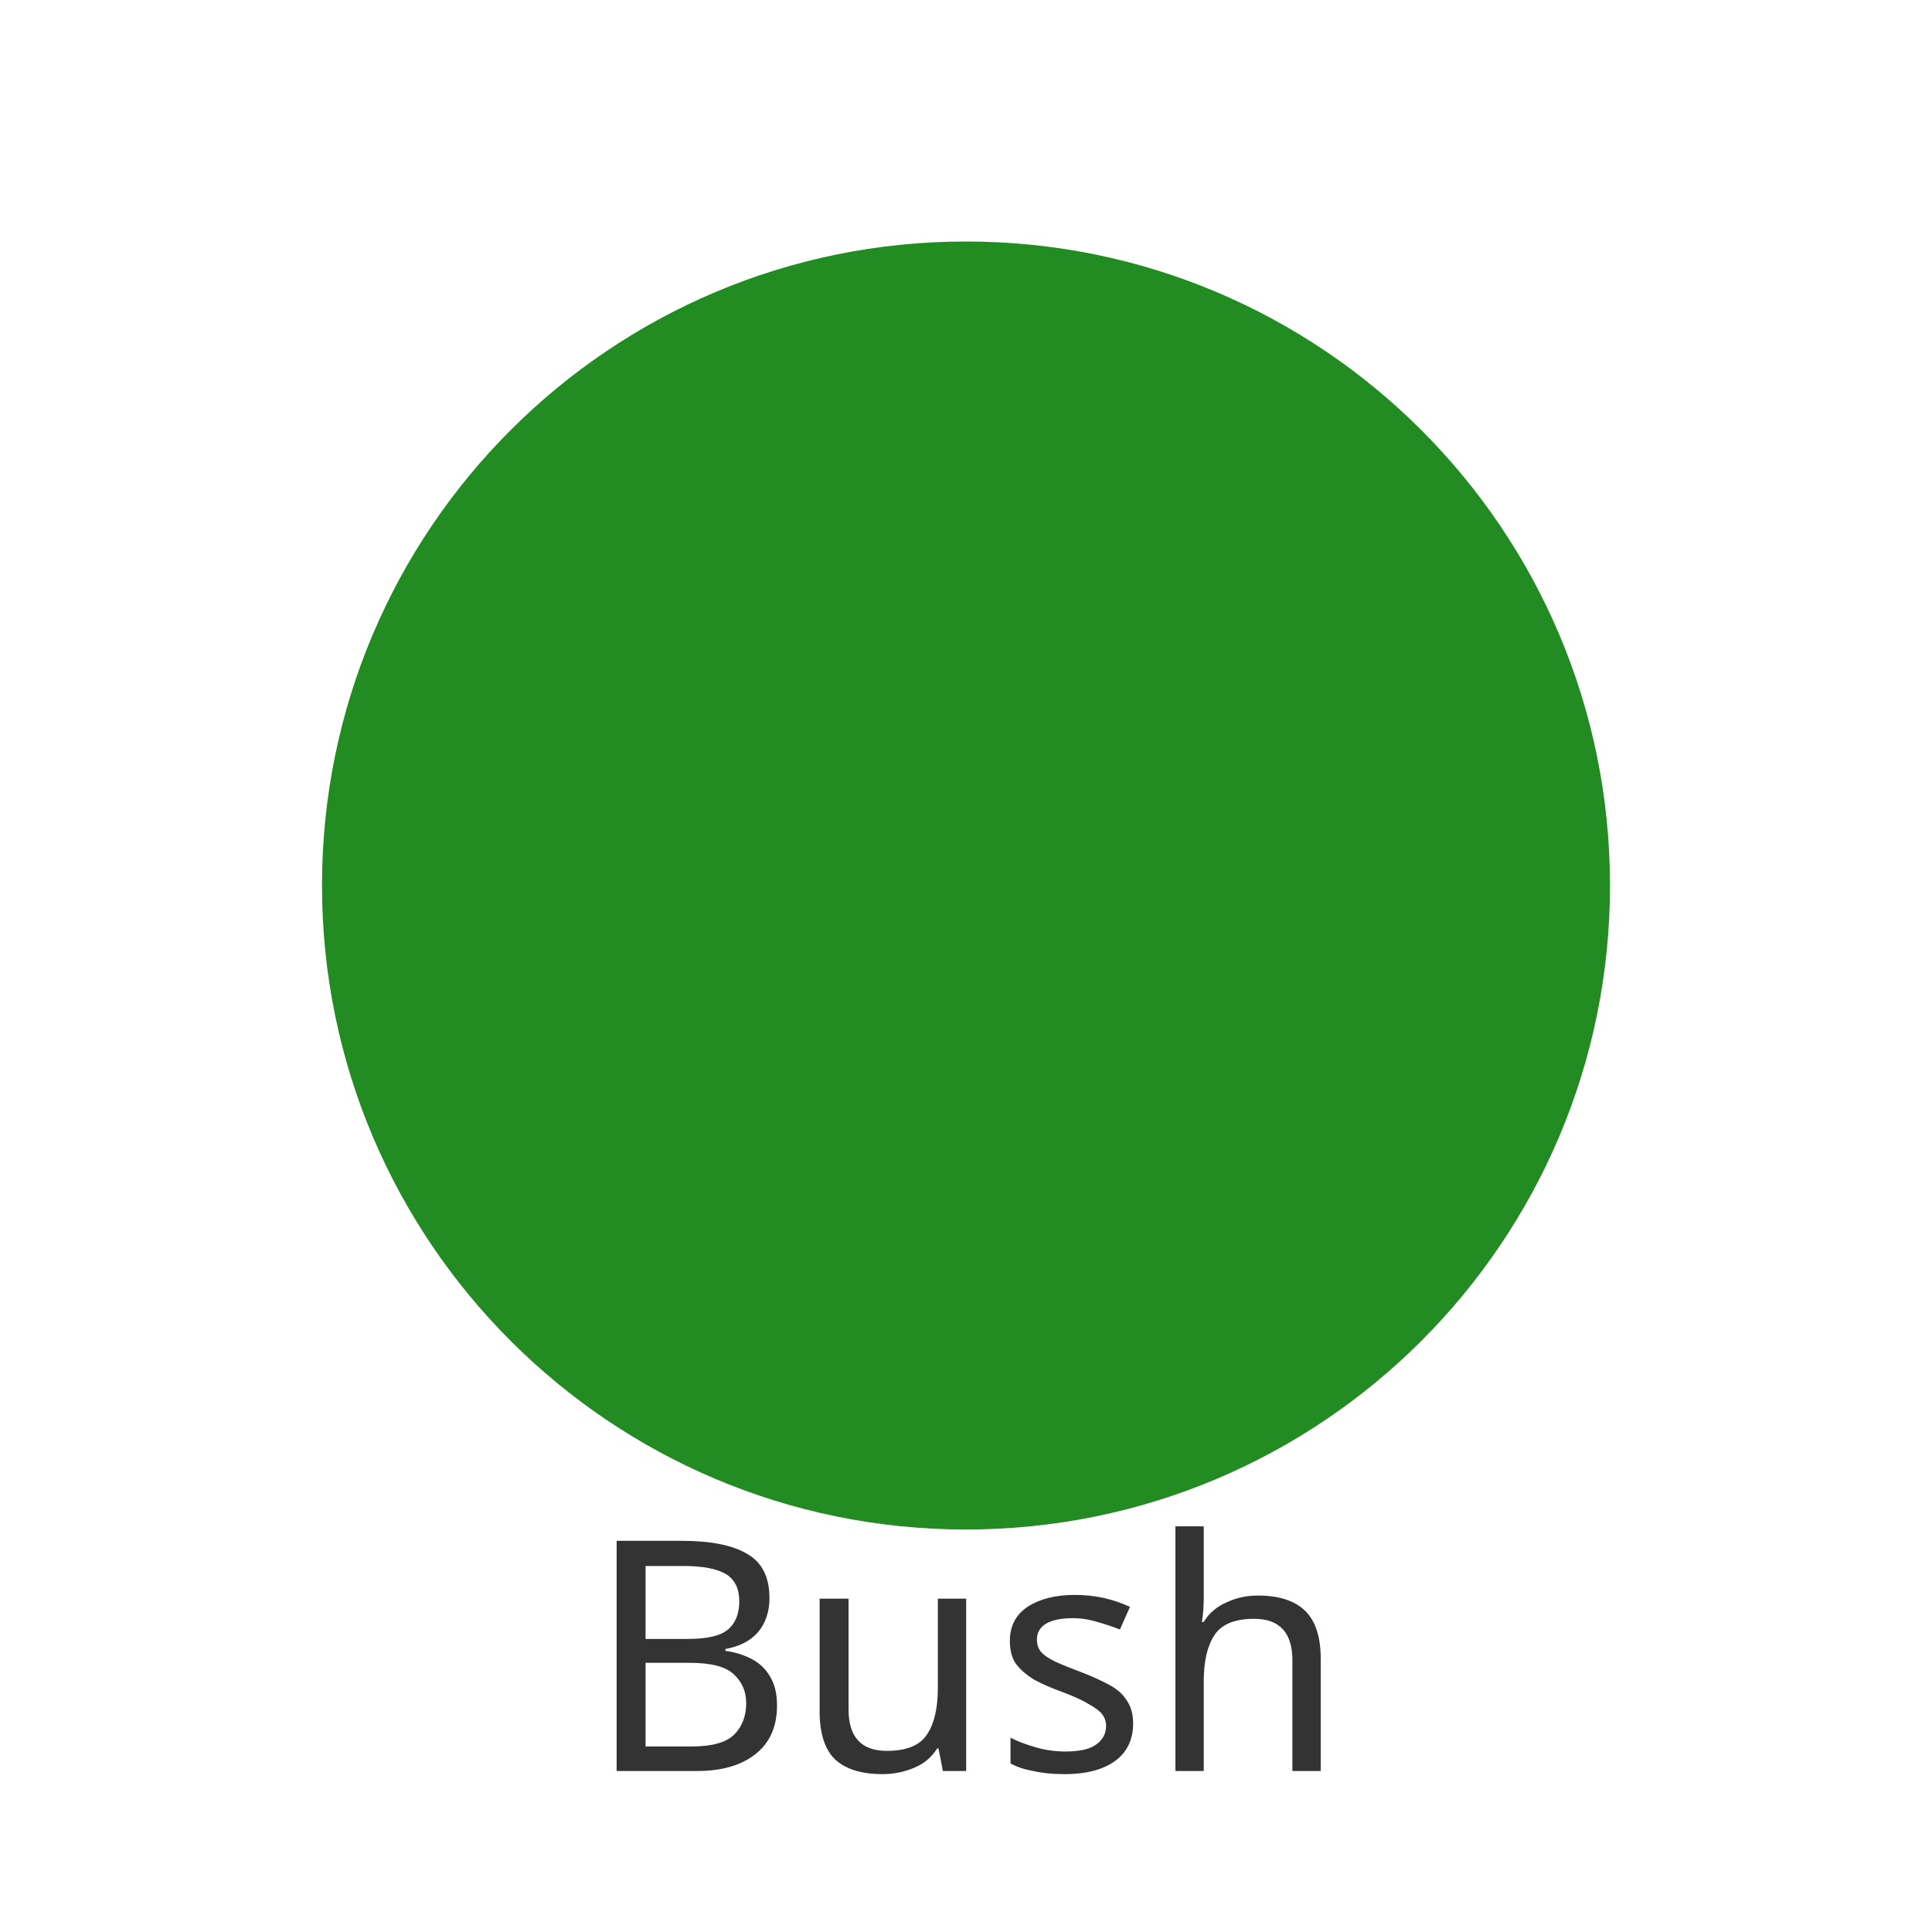
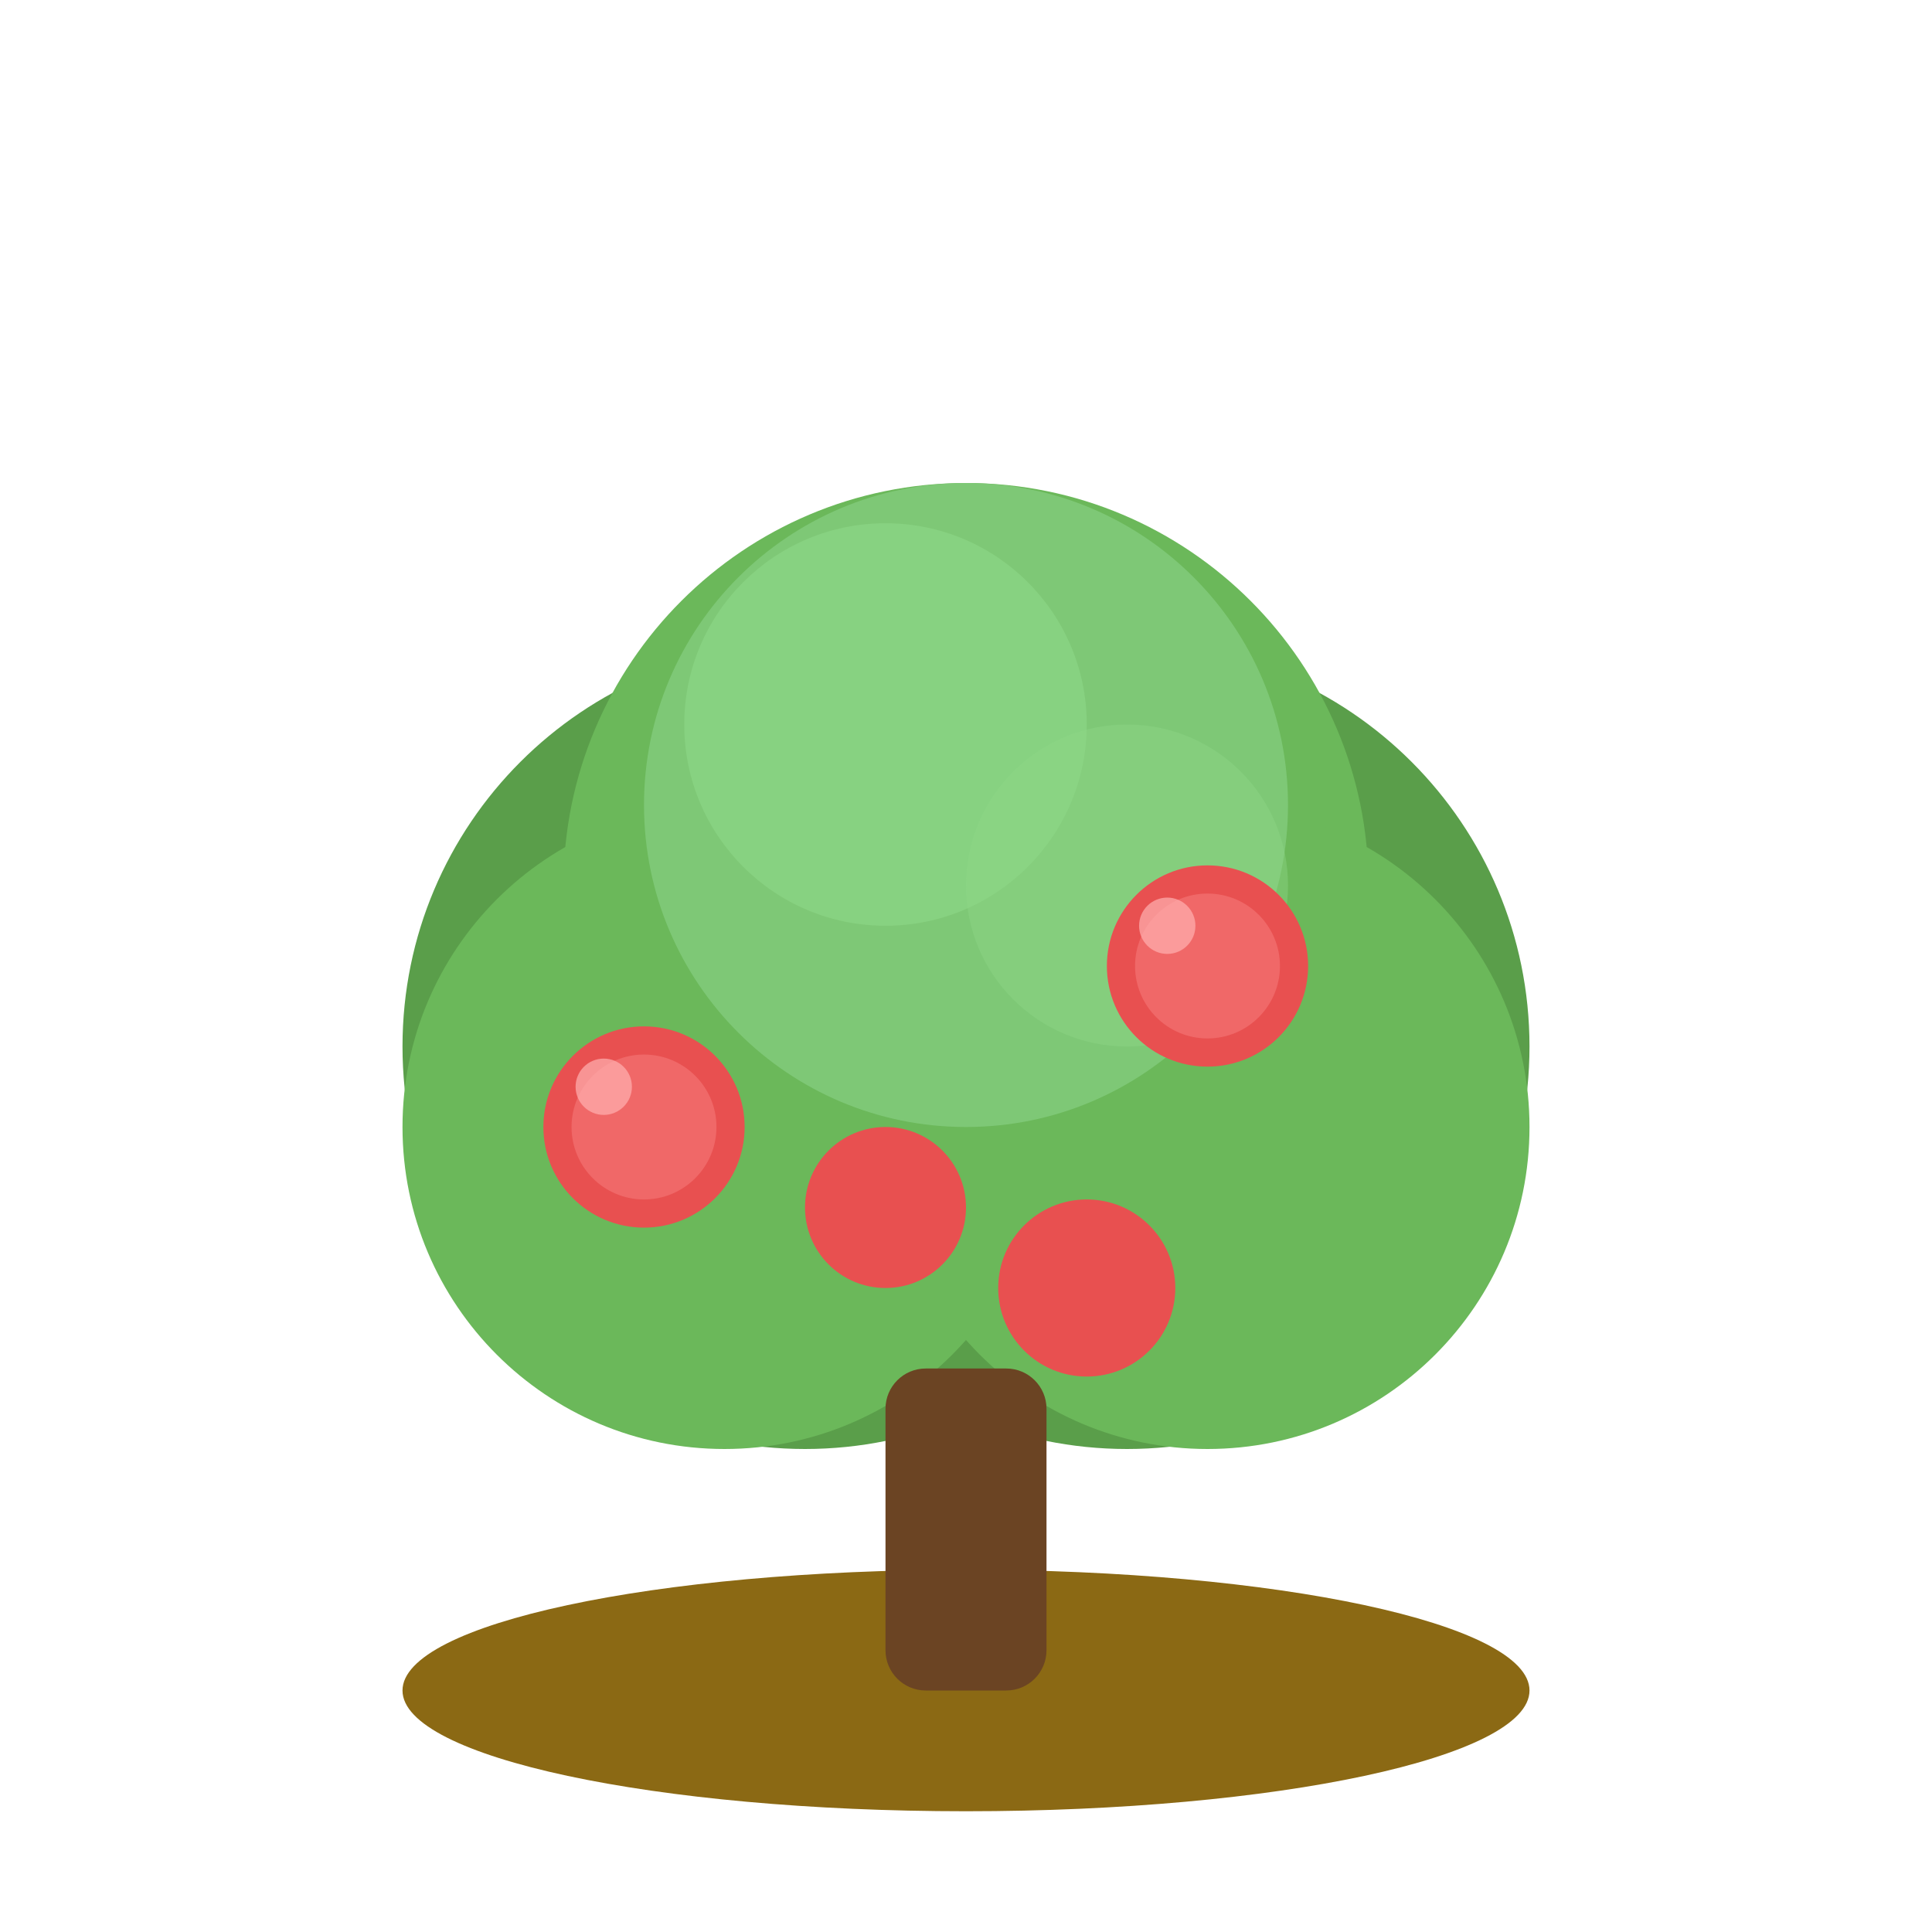
<svg xmlns="http://www.w3.org/2000/svg" viewBox="0 0 48 48" width="48" height="48">
-   <circle cx="24" cy="22" r="16" fill="#228B22" />
-   <text x="24" y="44" text-anchor="middle" font-family="sans-serif" font-size="8" fill="#333">Bush</text>
+   <ellipse cx="24" cy="42" rx="14" ry="3" fill="#8B6914" />
+   <circle cx="20" cy="26" r="10" fill="#5A9E4A" />
+   <circle cx="28" cy="26" r="10" fill="#5A9E4A" />
+   <circle cx="24" cy="22" r="10" fill="#6BB85A" />
+   <circle cx="18" cy="28" r="8" fill="#6BB85A" />
+   <circle cx="30" cy="28" r="8" fill="#6BB85A" />
+   <circle cx="24" cy="20" r="8" fill="#7EC876" />
+   <circle cx="22" cy="18" r="5" fill="#8ED888" opacity="0.6" />
+   <circle cx="28" cy="22" r="4" fill="#8ED888" opacity="0.4" />
+   <circle cx="16" cy="28" r="2.5" fill="#E85050" />
+   <circle cx="16" cy="28" r="1.8" fill="#F06868" />
+   <circle cx="30" cy="24" r="2.5" fill="#E85050" />
+   <circle cx="30" cy="24" r="1.8" fill="#F06868" />
+   <circle cx="22" cy="30" r="2" fill="#E85050" />
+   <circle cx="27" cy="32" r="2.2" fill="#E85050" />
+   <circle cx="15" cy="27" r="0.7" fill="#FFB0B0" opacity="0.7" />
+   <circle cx="29" cy="23" r="0.7" fill="#FFB0B0" opacity="0.7" />
+   <rect x="22" y="34" width="4" height="8" rx="1" fill="#6B4423" />
</svg>
